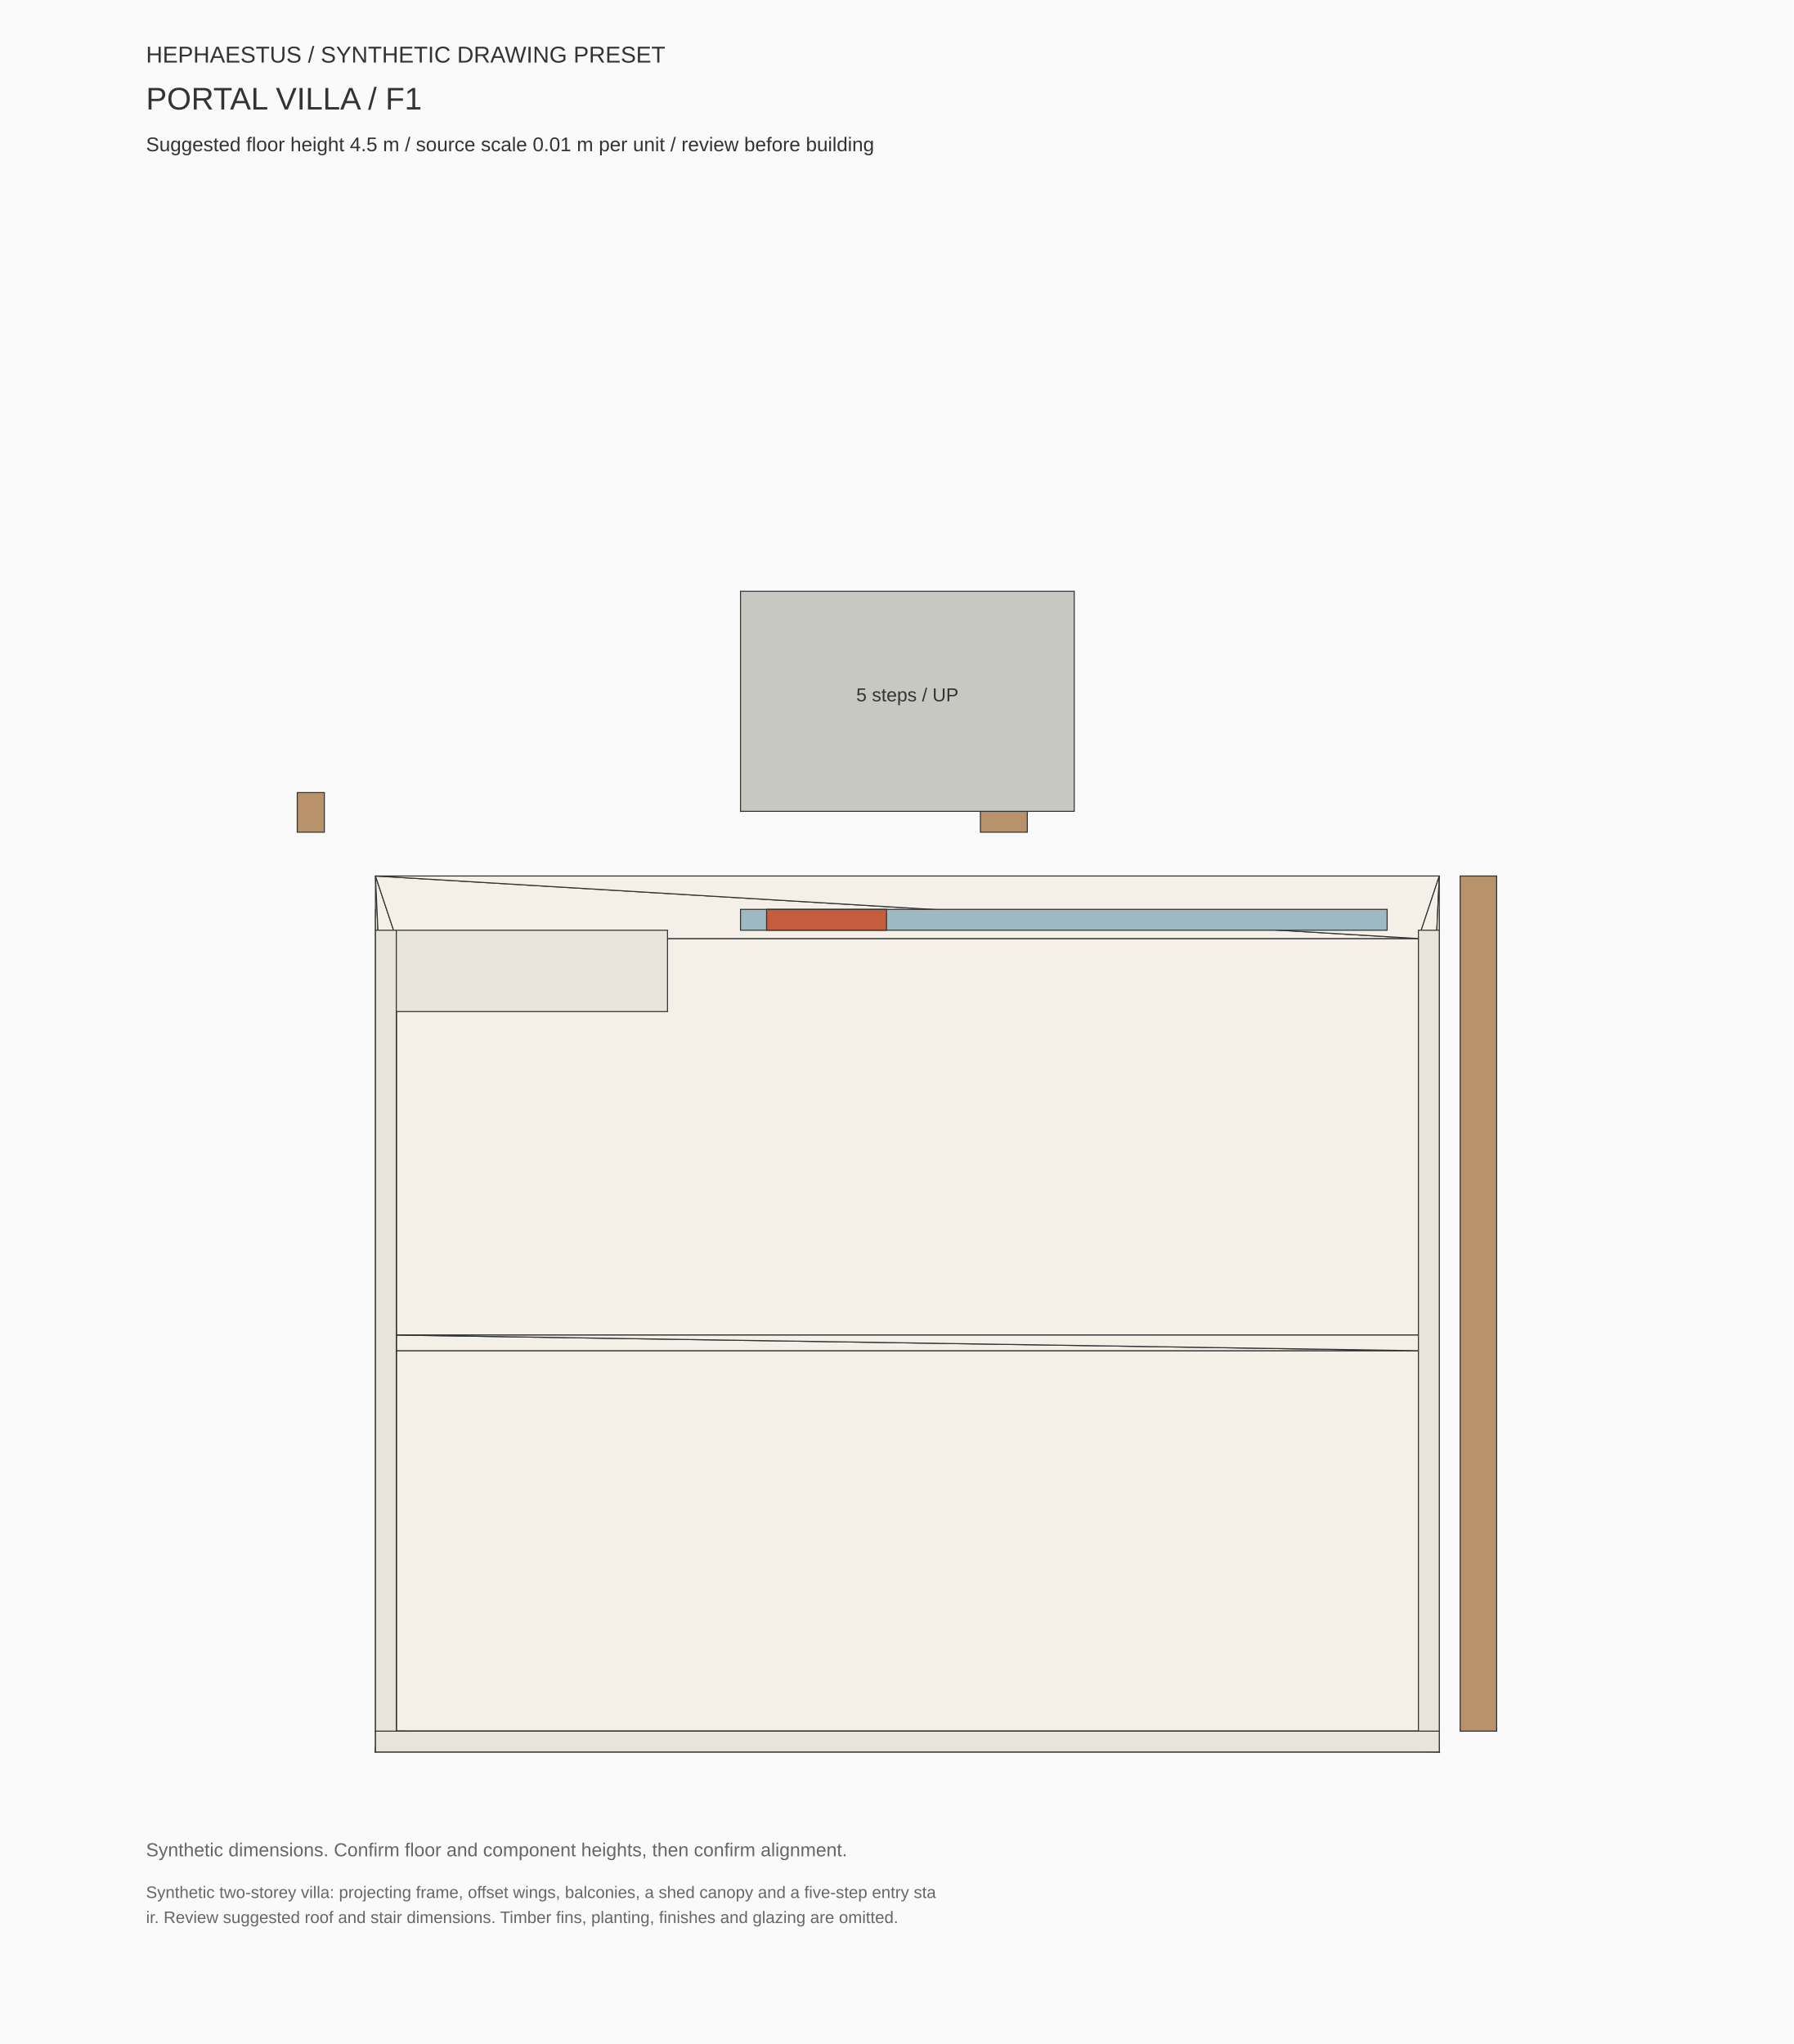
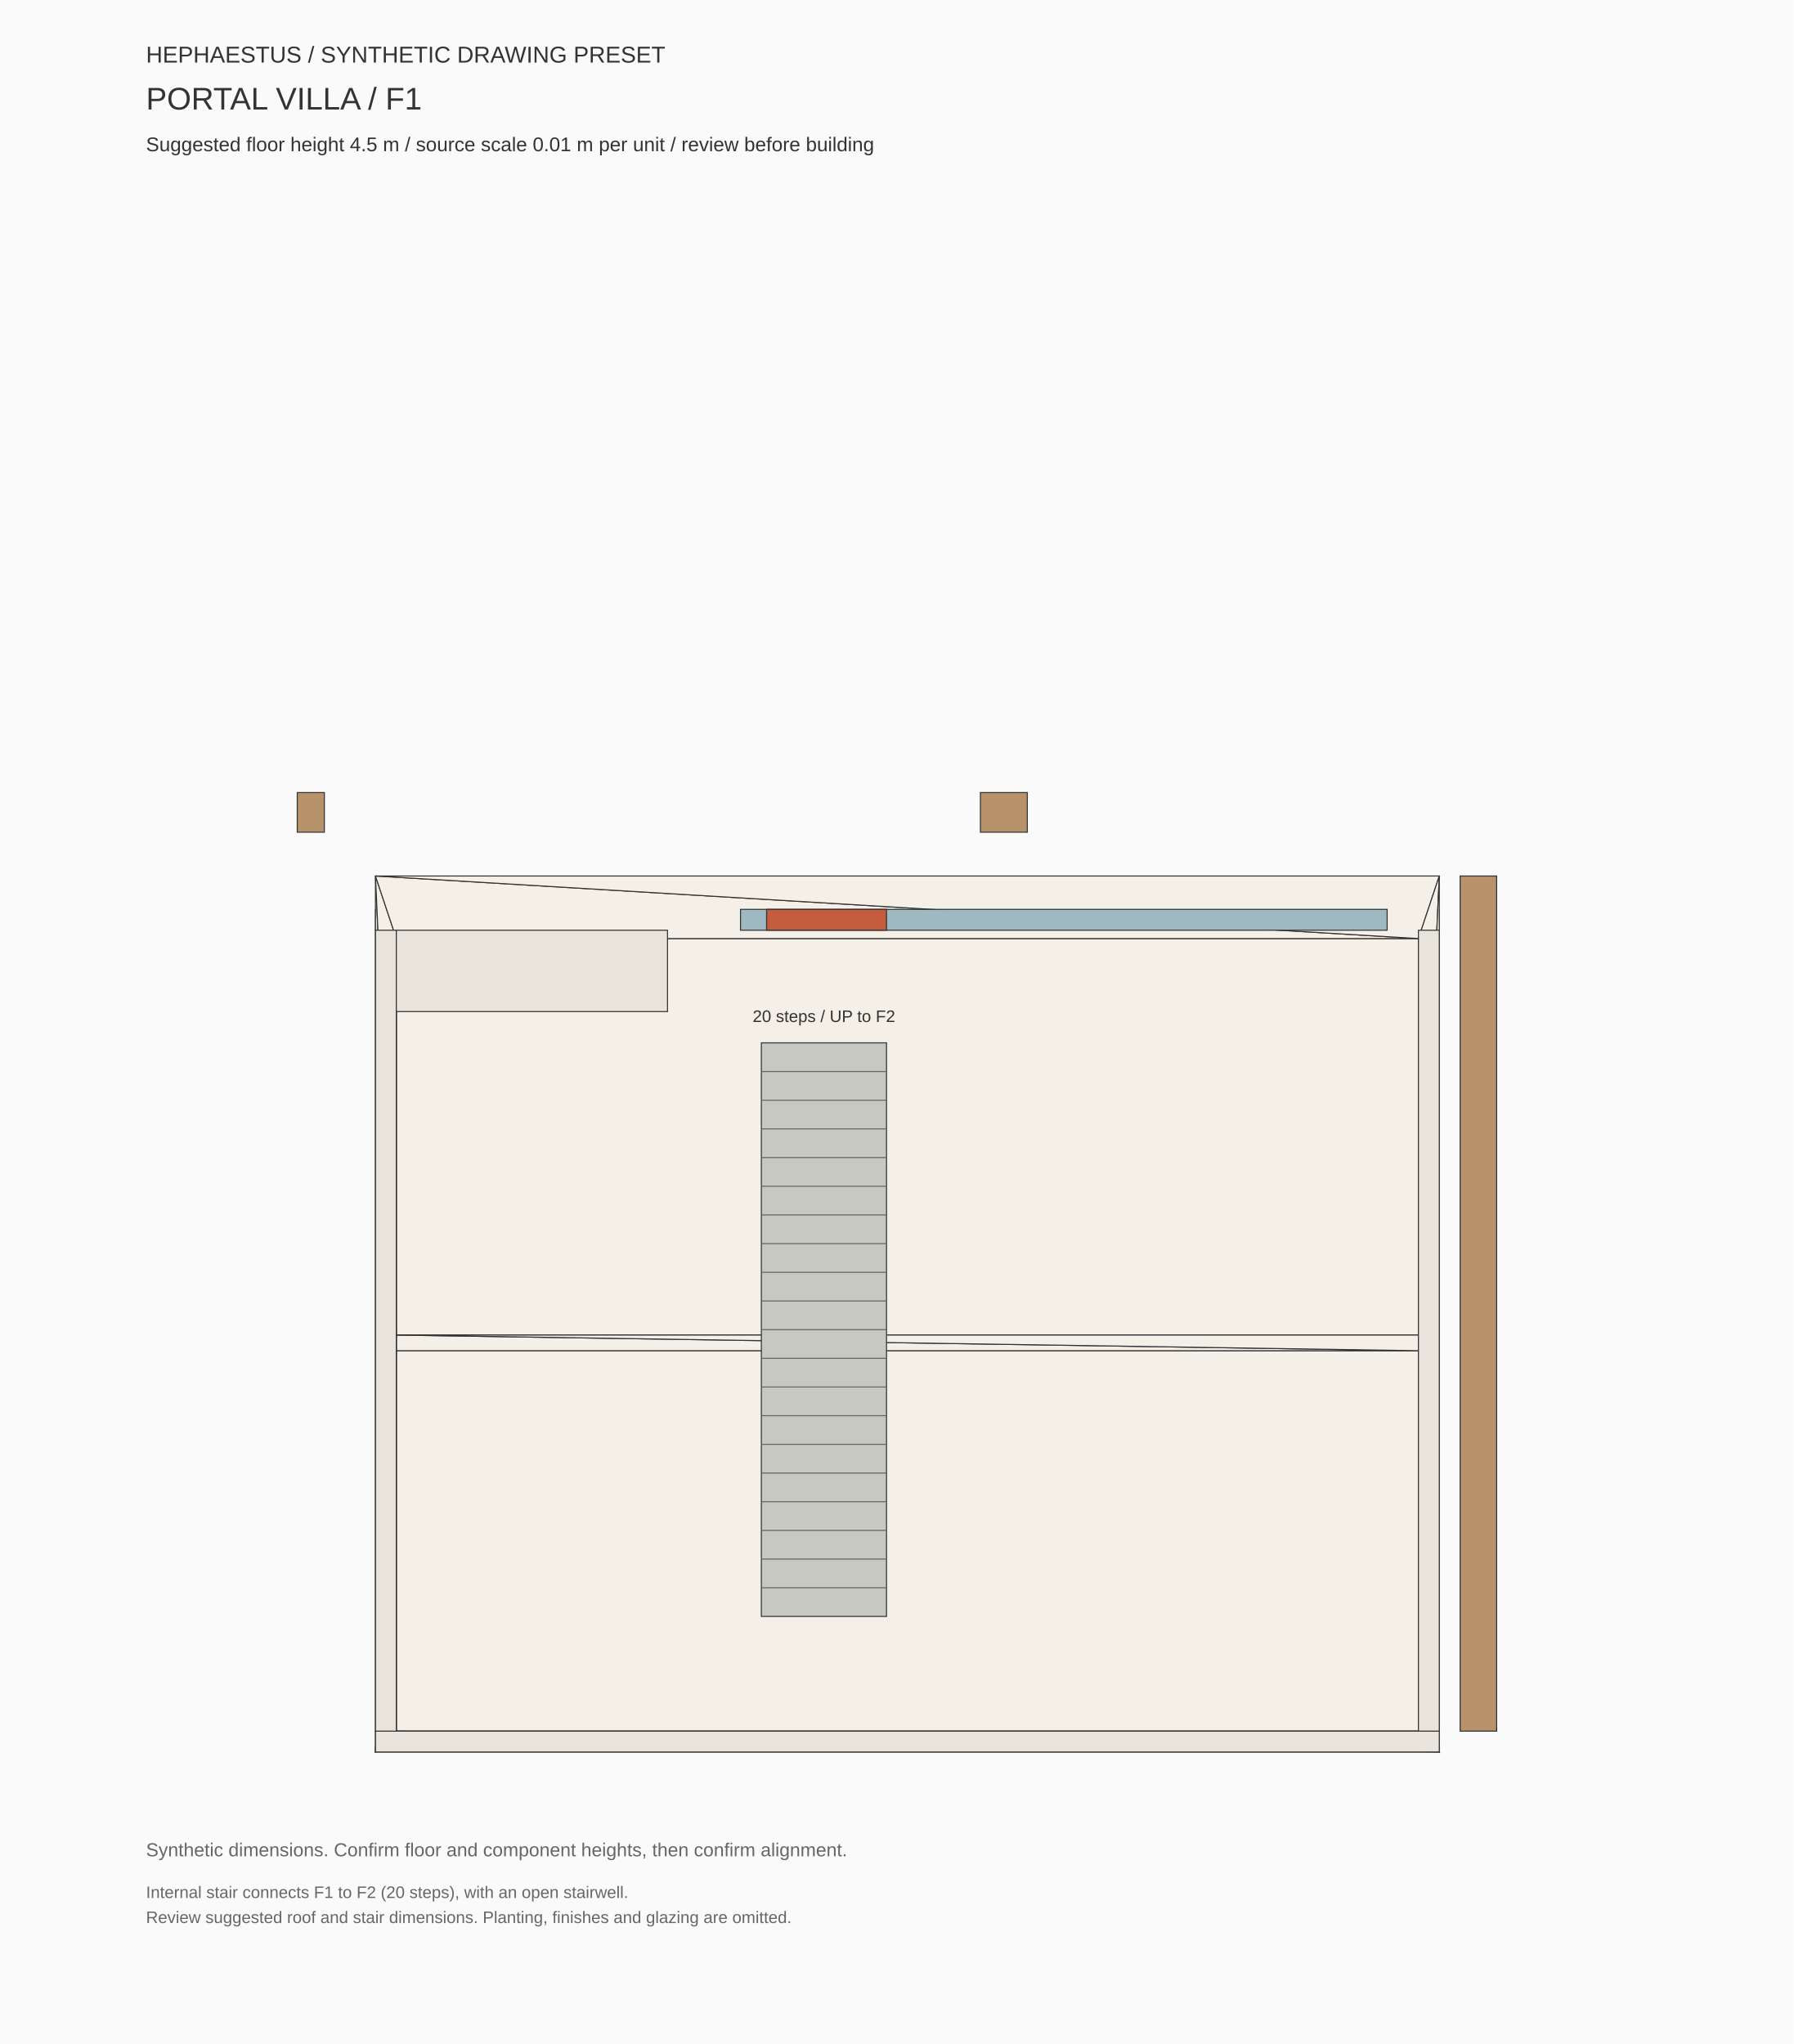
<svg xmlns="http://www.w3.org/2000/svg" width="1720" height="1960" viewBox="0 0 1720 1960">
  <rect width="1720" height="1960" fill="#fafafa" />
  <text x="140" y="60" fill="#333" font-family="Arial, sans-serif" font-size="22">HEPHAESTUS / SYNTHETIC DRAWING PRESET</text>
  <text x="140" y="105" fill="#333" font-family="Arial, sans-serif" font-size="30">PORTAL VILLA / F1</text>
  <text x="140" y="145" fill="#333" font-family="Arial, sans-serif" font-size="19">Suggested floor height 4.5 m / source scale 0.01 m per unit / review before building</text>
  <g id="Floor-1" class="Floorplan">
    <g id="F1-front-facade-1" class="Wall Front_facade">
      <polygon points="360.000,872.000 1380.000,872.000 1380.000,892.000 360.000,892.000" fill="#e8e4dc" stroke="#333" stroke-width="1" />
    </g>
    <g id="F1-interior-partition-2" class="Wall Interior_partition">
-       <polygon points="380.000,1280.200 1360.000,1280.200 1360.000,1295.200 380.000,1295.200" fill="#e8e4dc" stroke="#333" stroke-width="1" />
+       <polygon points="380.000,1280.200 380.000,1295.200 710.000,1295.200 710.000,1280.200" fill="#e8e4dc" stroke="#333" stroke-width="1" />
+       <polygon points="1360.000,1295.200 1360.000,1280.200 870.000,1280.200 870.000,1295.200" fill="#e8e4dc" stroke="#333" stroke-width="1" />
    </g>
    <g id="F1-interior-door-3" class="Door Interior_door">
      <polygon points="821.000,1295.200 911.000,1295.200 911.000,1280.200 821.000,1280.200" fill="#c45c3d" stroke="#333" stroke-width="1" />
    </g>
    <g id="F1-rear-room-4" class="Space Rear_room">
      <polygon points="380.000,1295.200 1360.000,1295.200 1360.000,1660.000 380.000,1660.000" fill="#f4f0e8" stroke="#333" stroke-width="1" />
    </g>
    <g id="F1-living-room-5" class="Space Living_room">
      <polygon points="380.000,900.000 1360.000,900.000 1360.000,1280.200 380.000,1280.200" fill="#f4f0e8" stroke="#333" stroke-width="1" />
    </g>
    <g id="F1-ground-floor-plate-6" class="Space Ground_floor_plate">
      <polygon points="1360.000,1295.200 380.000,1295.200 380.000,1280.200" fill="#f4f0e8" stroke="#333" stroke-width="1" />
    </g>
    <g id="F1-ground-floor-plate-7" class="Space Ground_floor_plate">
      <polygon points="360.000,1680.000 380.000,1295.200 380.000,1660.000" fill="#f4f0e8" stroke="#333" stroke-width="1" />
    </g>
    <g id="F1-ground-floor-plate-8" class="Space Ground_floor_plate">
      <polygon points="380.000,1280.200 360.000,1680.000 360.000,840.000" fill="#f4f0e8" stroke="#333" stroke-width="1" />
    </g>
    <g id="F1-ground-floor-plate-9" class="Space Ground_floor_plate">
      <polygon points="1360.000,1295.200 380.000,1280.200 1360.000,1280.200" fill="#f4f0e8" stroke="#333" stroke-width="1" />
    </g>
    <g id="F1-ground-floor-plate-10" class="Space Ground_floor_plate">
      <polygon points="360.000,1680.000 380.000,1280.200 380.000,1295.200" fill="#f4f0e8" stroke="#333" stroke-width="1" />
    </g>
    <g id="F1-ground-floor-plate-11" class="Space Ground_floor_plate">
      <polygon points="1380.000,1680.000 360.000,1680.000 380.000,1660.000" fill="#f4f0e8" stroke="#333" stroke-width="1" />
    </g>
    <g id="F1-ground-floor-plate-12" class="Space Ground_floor_plate">
      <polygon points="380.000,900.000 380.000,1280.200 360.000,840.000" fill="#f4f0e8" stroke="#333" stroke-width="1" />
    </g>
    <g id="F1-ground-floor-plate-13" class="Space Ground_floor_plate">
      <polygon points="1380.000,1680.000 380.000,1660.000 1360.000,1660.000" fill="#f4f0e8" stroke="#333" stroke-width="1" />
    </g>
    <g id="F1-ground-floor-plate-14" class="Space Ground_floor_plate">
      <polygon points="1360.000,900.000 380.000,900.000 360.000,840.000" fill="#f4f0e8" stroke="#333" stroke-width="1" />
    </g>
    <g id="F1-ground-floor-plate-15" class="Space Ground_floor_plate">
      <polygon points="1360.000,1295.200 1380.000,1680.000 1360.000,1660.000" fill="#f4f0e8" stroke="#333" stroke-width="1" />
    </g>
    <g id="F1-ground-floor-plate-16" class="Space Ground_floor_plate">
      <polygon points="1360.000,900.000 360.000,840.000 1380.000,840.000" fill="#f4f0e8" stroke="#333" stroke-width="1" />
    </g>
    <g id="F1-ground-floor-plate-17" class="Space Ground_floor_plate">
      <polygon points="1360.000,1280.200 1380.000,1680.000 1360.000,1295.200" fill="#f4f0e8" stroke="#333" stroke-width="1" />
    </g>
    <g id="F1-ground-floor-plate-18" class="Space Ground_floor_plate">
      <polygon points="1360.000,1280.200 1360.000,900.000 1380.000,840.000" fill="#f4f0e8" stroke="#333" stroke-width="1" />
    </g>
    <g id="F1-ground-floor-plate-19" class="Space Ground_floor_plate">
      <polygon points="1380.000,1680.000 1360.000,1280.200 1380.000,840.000" fill="#f4f0e8" stroke="#333" stroke-width="1" />
    </g>
    <g id="F1-rear-wall-20" class="Wall Rear_wall">
      <polygon points="360.000,1660.000 1380.000,1660.000 1380.000,1680.000 360.000,1680.000" fill="#e8e4dc" stroke="#333" stroke-width="1" />
    </g>
    <g id="F1-side-wall-21" class="Wall Side_wall">
      <polygon points="380.000,1660.000 360.000,1660.000 360.000,892.000 380.000,892.000 380.000,1280.200 380.000,1295.200" fill="#e8e4dc" stroke="#333" stroke-width="1" />
    </g>
    <g id="F1-side-wall-22" class="Wall Side_wall">
      <polygon points="1380.000,1660.000 1360.000,1660.000 1360.000,1295.200 1360.000,1280.200 1360.000,892.000 1380.000,892.000" fill="#e8e4dc" stroke="#333" stroke-width="1" />
    </g>
    <g id="F1-stone-support-pier-23" class="Wall Stone_support_pier">
      <polygon points="640.000,970.000 380.000,970.000 380.000,892.000 640.000,892.000" fill="#e8e4dc" stroke="#333" stroke-width="1" />
    </g>
    <g id="F1-facade-opening-24" class="Window Facade_opening">
      <polygon points="710.000,892.000 1330.000,892.000 1330.000,872.000 710.000,872.000" fill="#9eb9c1" stroke="#333" stroke-width="1" />
    </g>
    <g id="F1-entry-door-25" class="Door Entry_door">
      <polygon points="735.000,892.000 850.000,892.000 850.000,872.000 735.000,872.000" fill="#c45c3d" stroke="#333" stroke-width="1" />
    </g>
    <g id="F1-tall-white-frame-26" class="Column Tall_white_frame">
      <polygon points="1400.000,1660.000 1435.000,1660.000 1435.000,840.000 1400.000,840.000" fill="#b8926a" stroke="#333" stroke-width="1" />
    </g>
    <g id="F1-portal-left-jamb-27" class="Column Portal_left_jamb">
      <polygon points="285.000,798.000 311.000,798.000 311.000,760.000 285.000,760.000" fill="#b8926a" stroke="#333" stroke-width="1" />
    </g>
    <g id="F1-portal-right-jamb-28" class="Column Portal_right_jamb">
      <polygon points="940.000,798.000 985.000,798.000 985.000,760.000 940.000,760.000" fill="#b8926a" stroke="#333" stroke-width="1" />
    </g>
-     <g id="F1-exterior-stair-29" class="Stair Exterior_stair" data-direction="0,1" data-steps="5">
-       <polygon points="710.000,778.000 1030.000,778.000 1030.000,567.000 710.000,567.000" fill="#c8c8c3" stroke="#333" stroke-width="1" />
-       <text x="870.000" y="672.500" font-family="Arial, sans-serif" font-size="18" fill="#333" text-anchor="middle">5 steps / UP</text>
+     <g id="F1-interior-stair-29" class="Stair Interior_stair" data-direction="0,1" data-steps="20">
+       <polygon fill="#c8c8c3" stroke="#333" stroke-width="1" points="850.000,1000.000 850.000,1550.000 730.000,1550.000 730.000,1000.000" />
+       <line x1="730" x2="850" y1="1027.500" y2="1027.500" stroke="#666" stroke-width="1" />
+       <line x1="730" x2="850" y1="1055.000" y2="1055.000" stroke="#666" stroke-width="1" />
+       <line x1="730" x2="850" y1="1082.500" y2="1082.500" stroke="#666" stroke-width="1" />
+       <line x1="730" x2="850" y1="1110.000" y2="1110.000" stroke="#666" stroke-width="1" />
+       <line x1="730" x2="850" y1="1137.500" y2="1137.500" stroke="#666" stroke-width="1" />
+       <line x1="730" x2="850" y1="1165.000" y2="1165.000" stroke="#666" stroke-width="1" />
+       <line x1="730" x2="850" y1="1192.500" y2="1192.500" stroke="#666" stroke-width="1" />
+       <line x1="730" x2="850" y1="1220.000" y2="1220.000" stroke="#666" stroke-width="1" />
+       <line x1="730" x2="850" y1="1247.500" y2="1247.500" stroke="#666" stroke-width="1" />
+       <line x1="730" x2="850" y1="1275.000" y2="1275.000" stroke="#666" stroke-width="1" />
+       <line x1="730" x2="850" y1="1302.500" y2="1302.500" stroke="#666" stroke-width="1" />
+       <line x1="730" x2="850" y1="1330.000" y2="1330.000" stroke="#666" stroke-width="1" />
+       <line x1="730" x2="850" y1="1357.500" y2="1357.500" stroke="#666" stroke-width="1" />
+       <line x1="730" x2="850" y1="1385.000" y2="1385.000" stroke="#666" stroke-width="1" />
+       <line x1="730" x2="850" y1="1412.500" y2="1412.500" stroke="#666" stroke-width="1" />
+       <line x1="730" x2="850" y1="1440.000" y2="1440.000" stroke="#666" stroke-width="1" />
+       <line x1="730" x2="850" y1="1467.500" y2="1467.500" stroke="#666" stroke-width="1" />
+       <line x1="730" x2="850" y1="1495.000" y2="1495.000" stroke="#666" stroke-width="1" />
+       <line x1="730" x2="850" y1="1522.500" y2="1522.500" stroke="#666" stroke-width="1" />
+       <text x="790.0" y="980" font-family="Arial, sans-serif" font-size="16" fill="#333" text-anchor="middle">20 steps / UP to F2</text>
    </g>
  </g>
  <text x="140" y="1780" fill="#666" font-family="Arial, sans-serif" font-size="18">Synthetic dimensions. Confirm floor and component heights, then confirm alignment.</text>
-   <text x="140" y="1820" fill="#666" font-family="Arial, sans-serif" font-size="16">Synthetic two-storey villa: projecting frame, offset wings, balconies, a shed canopy and a five-step entry sta</text>
-   <text x="140" y="1844" fill="#666" font-family="Arial, sans-serif" font-size="16">ir. Review suggested roof and stair dimensions. Timber fins, planting, finishes and glazing are omitted.</text>
+   <text x="140" y="1820" fill="#666" font-family="Arial, sans-serif" font-size="16">Internal stair connects F1 to F2 (20 steps), with an open stairwell.</text>
+   <text x="140" y="1844" fill="#666" font-family="Arial, sans-serif" font-size="16">Review suggested roof and stair dimensions. Planting, finishes and glazing are omitted.</text>
</svg>
